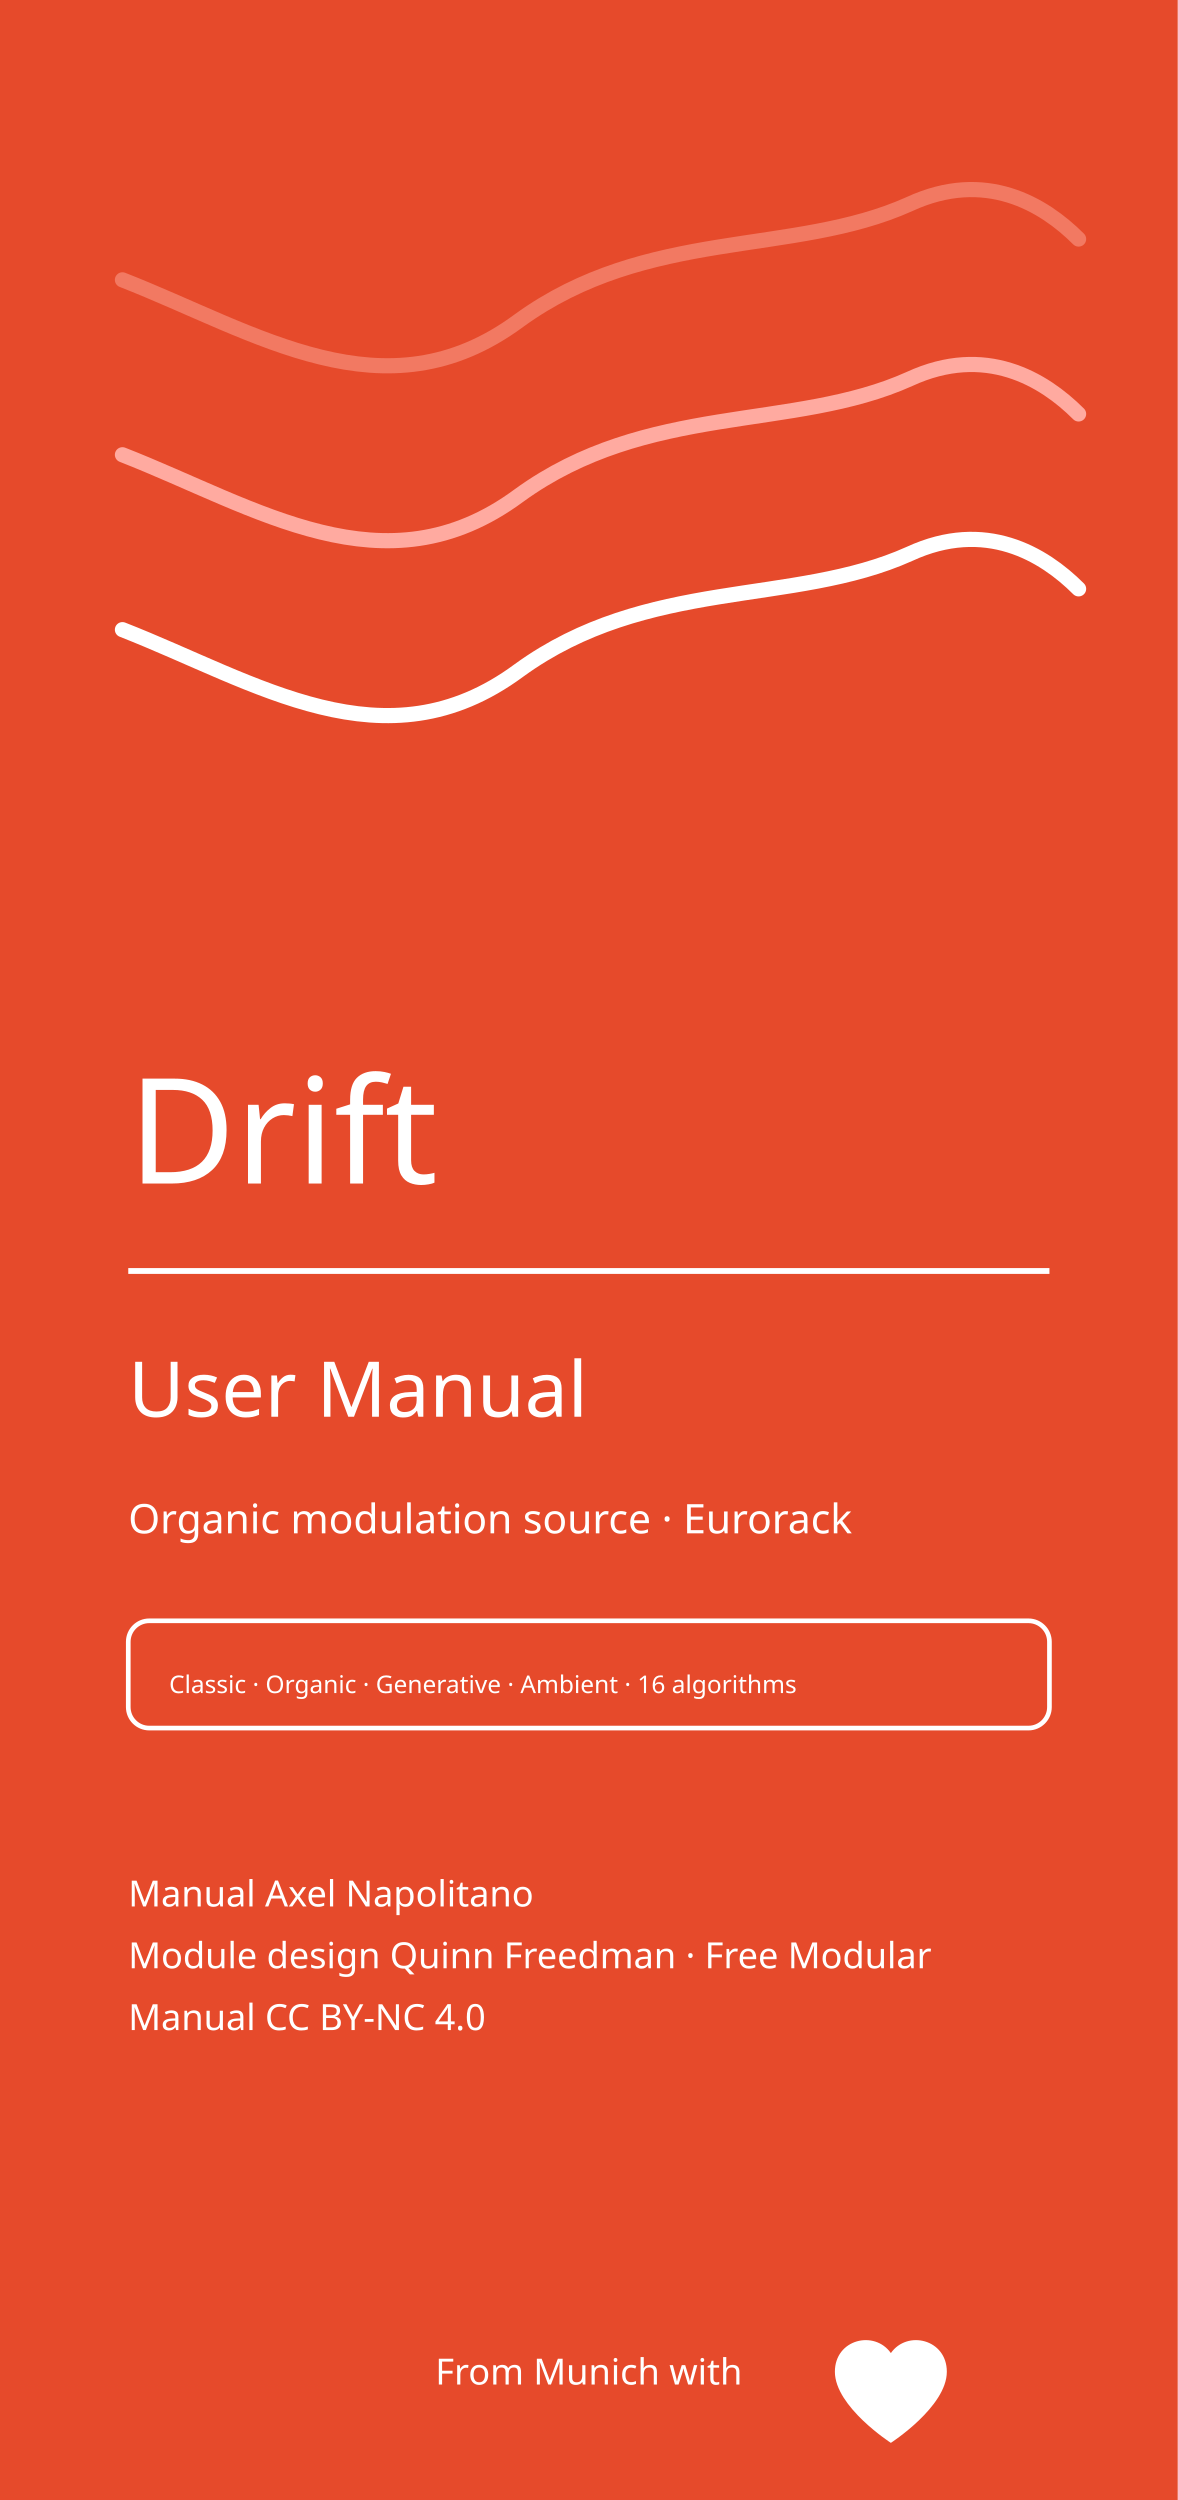
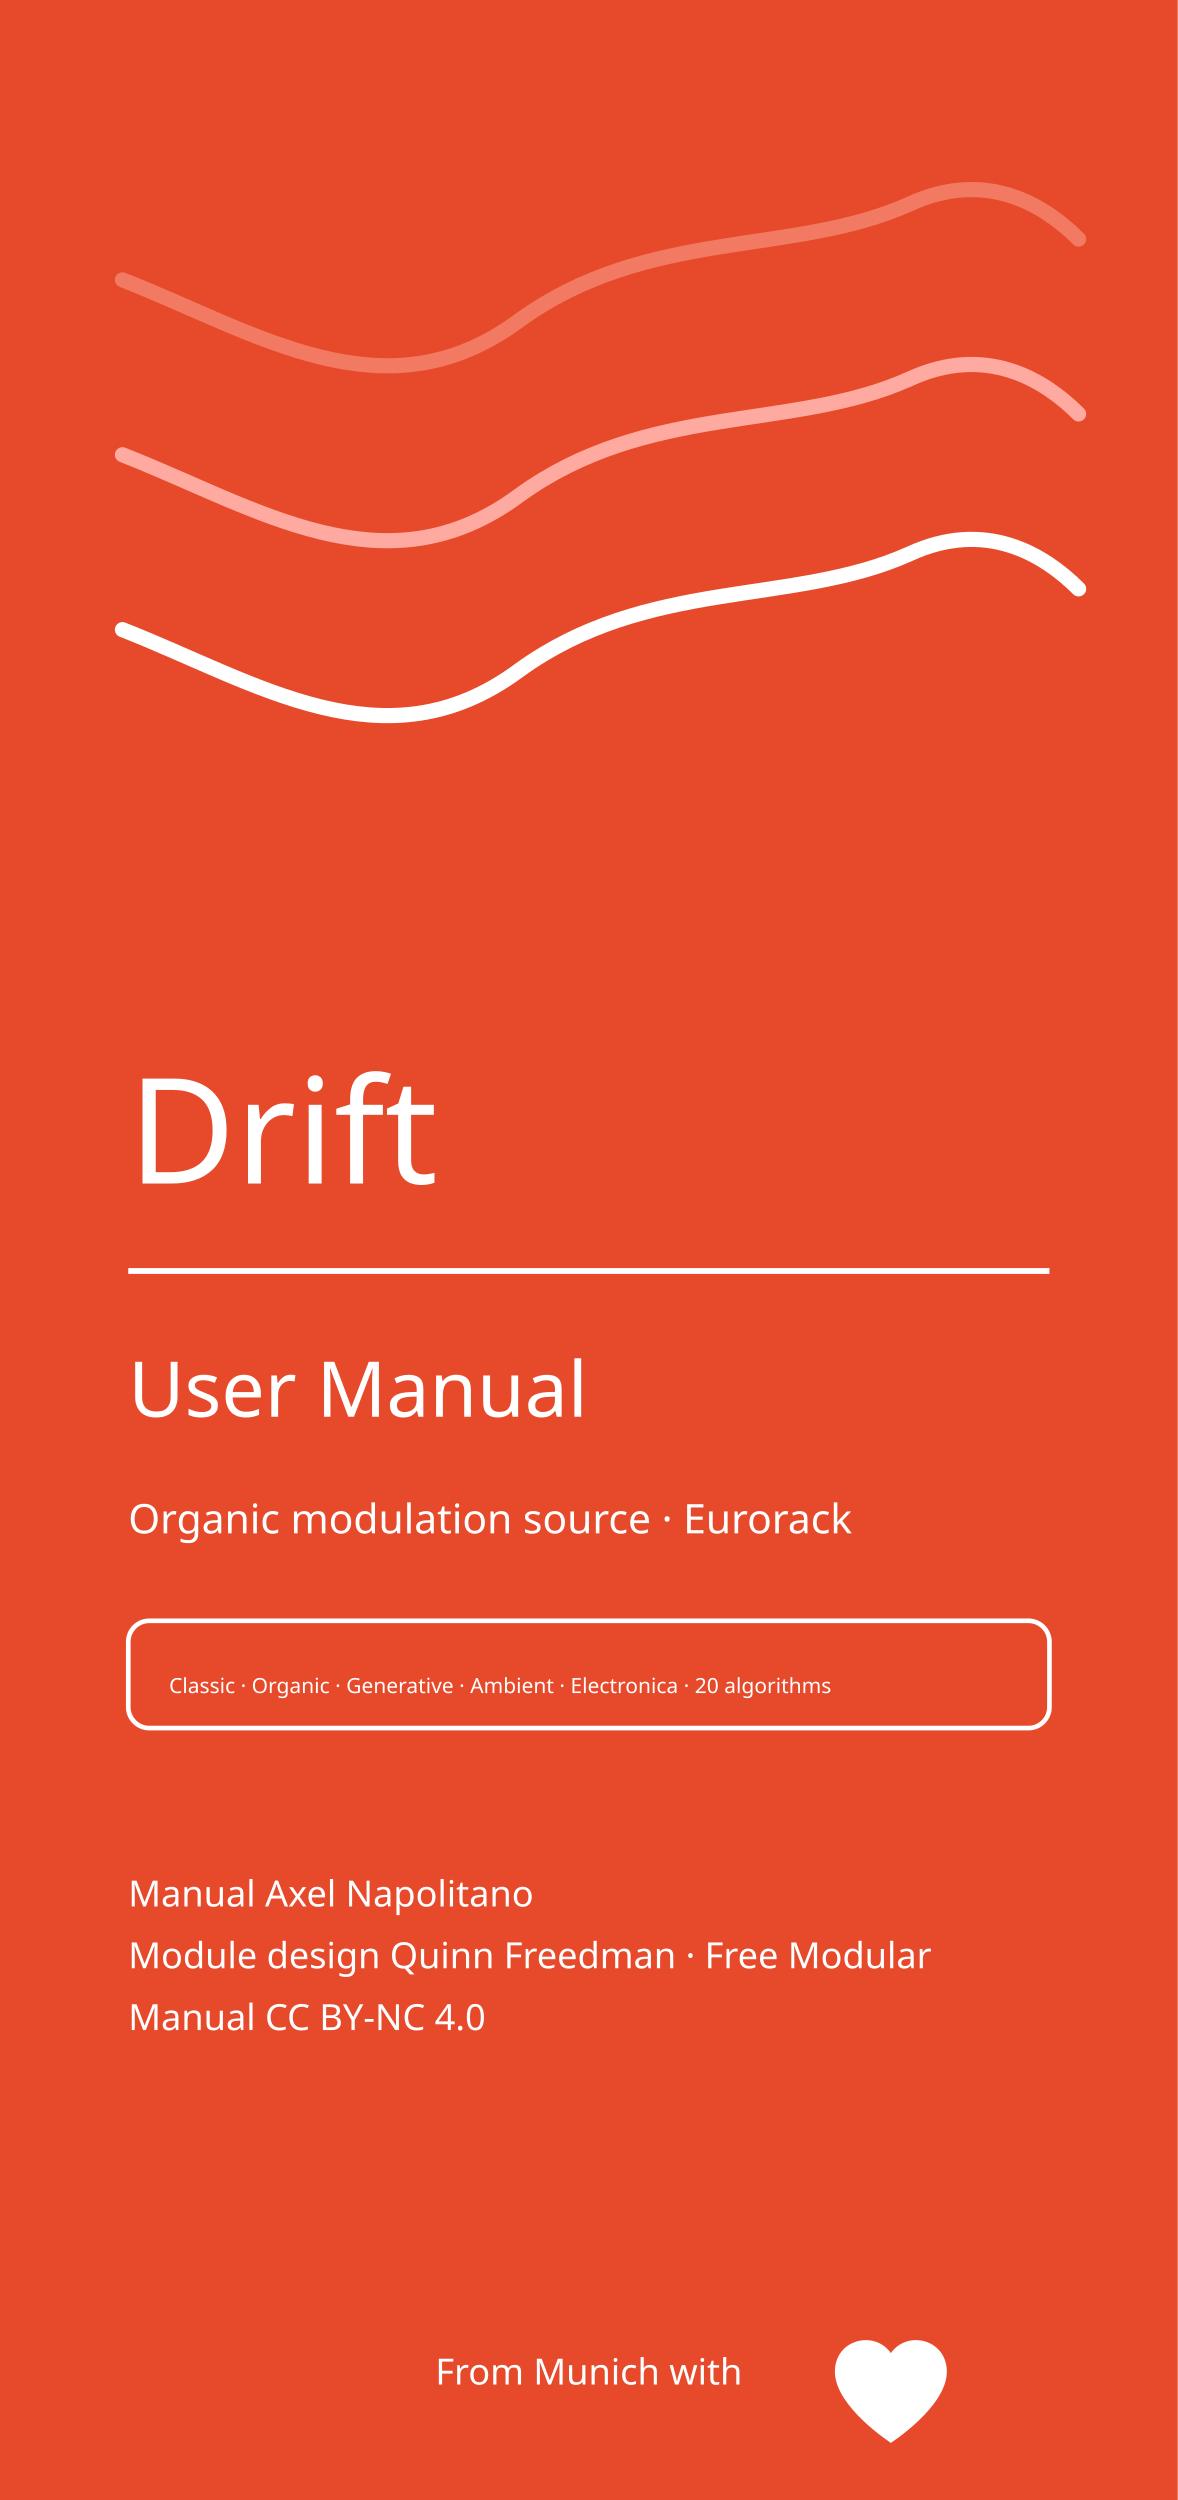
<svg xmlns="http://www.w3.org/2000/svg" viewBox="0 0 1010 2144" role="img" aria-label="Drift user manual front cover">
  <rect width="1010" height="2144" fill="#e64a2b" />
  <g fill="none" stroke-linecap="round" stroke-linejoin="round">
    <path d="M105 240 C220 285 330 360 445 275 C555 195 680 220 780 175 C845 145 895 175 925 205" stroke="#f27962" stroke-width="13" />
    <path d="M105 390 C220 435 330 510 445 425 C555 345 680 370 780 325 C845 295 895 325 925 355" stroke="#ffaaa0" stroke-width="13" />
    <path d="M105 540 C220 585 330 660 445 575 C555 495 680 520 780 475 C845 445 895 475 925 505" stroke="#ffffff" stroke-width="13" />
  </g>
  <g fill="#ffffff" font-family="Ubuntu, sans-serif">
    <text x="110" y="1015" font-size="126" font-weight="300">Drift</text>
    <line x1="110" y1="1090" x2="900" y2="1090" stroke="#ffffff" stroke-width="5" />
    <text x="110" y="1215" font-size="66" font-weight="400">User Manual</text>
    <text x="110" y="1315" font-size="35" font-weight="300">Organic modulation source · Eurorack</text>
    <rect x="110" y="1390" width="790" height="92" rx="18" fill="none" stroke="#ffffff" stroke-width="4" />
-     <text x="145" y="1452" font-size="21" font-weight="500">Classic · Organic · Generative · Ambient · 16 algorithms</text>
+     <text x="145" y="1452" font-size="18" font-weight="500">Classic · Organic · Generative · Ambient · Electronica · 20 algorithms</text>
    <text x="110" y="1635" font-size="31" font-weight="300">Manual  Axel Napolitano</text>
    <text x="110" y="1688" font-size="31" font-weight="300">Module design  Quinn Freedman · Free Modular</text>
    <text x="110" y="1741" font-size="31" font-weight="300">Manual  CC BY-NC 4.0</text>
    <text x="505" y="2045" text-anchor="middle" font-size="31" font-weight="500">From Munich with</text>
    <path d="M764 2018 C750 1998 716 2006 716 2034 C716 2064 764 2095 764 2095 C764 2095 812 2064 812 2034 C812 2006 778 1998 764 2018Z" fill="#ffffff" />
  </g>
</svg>
